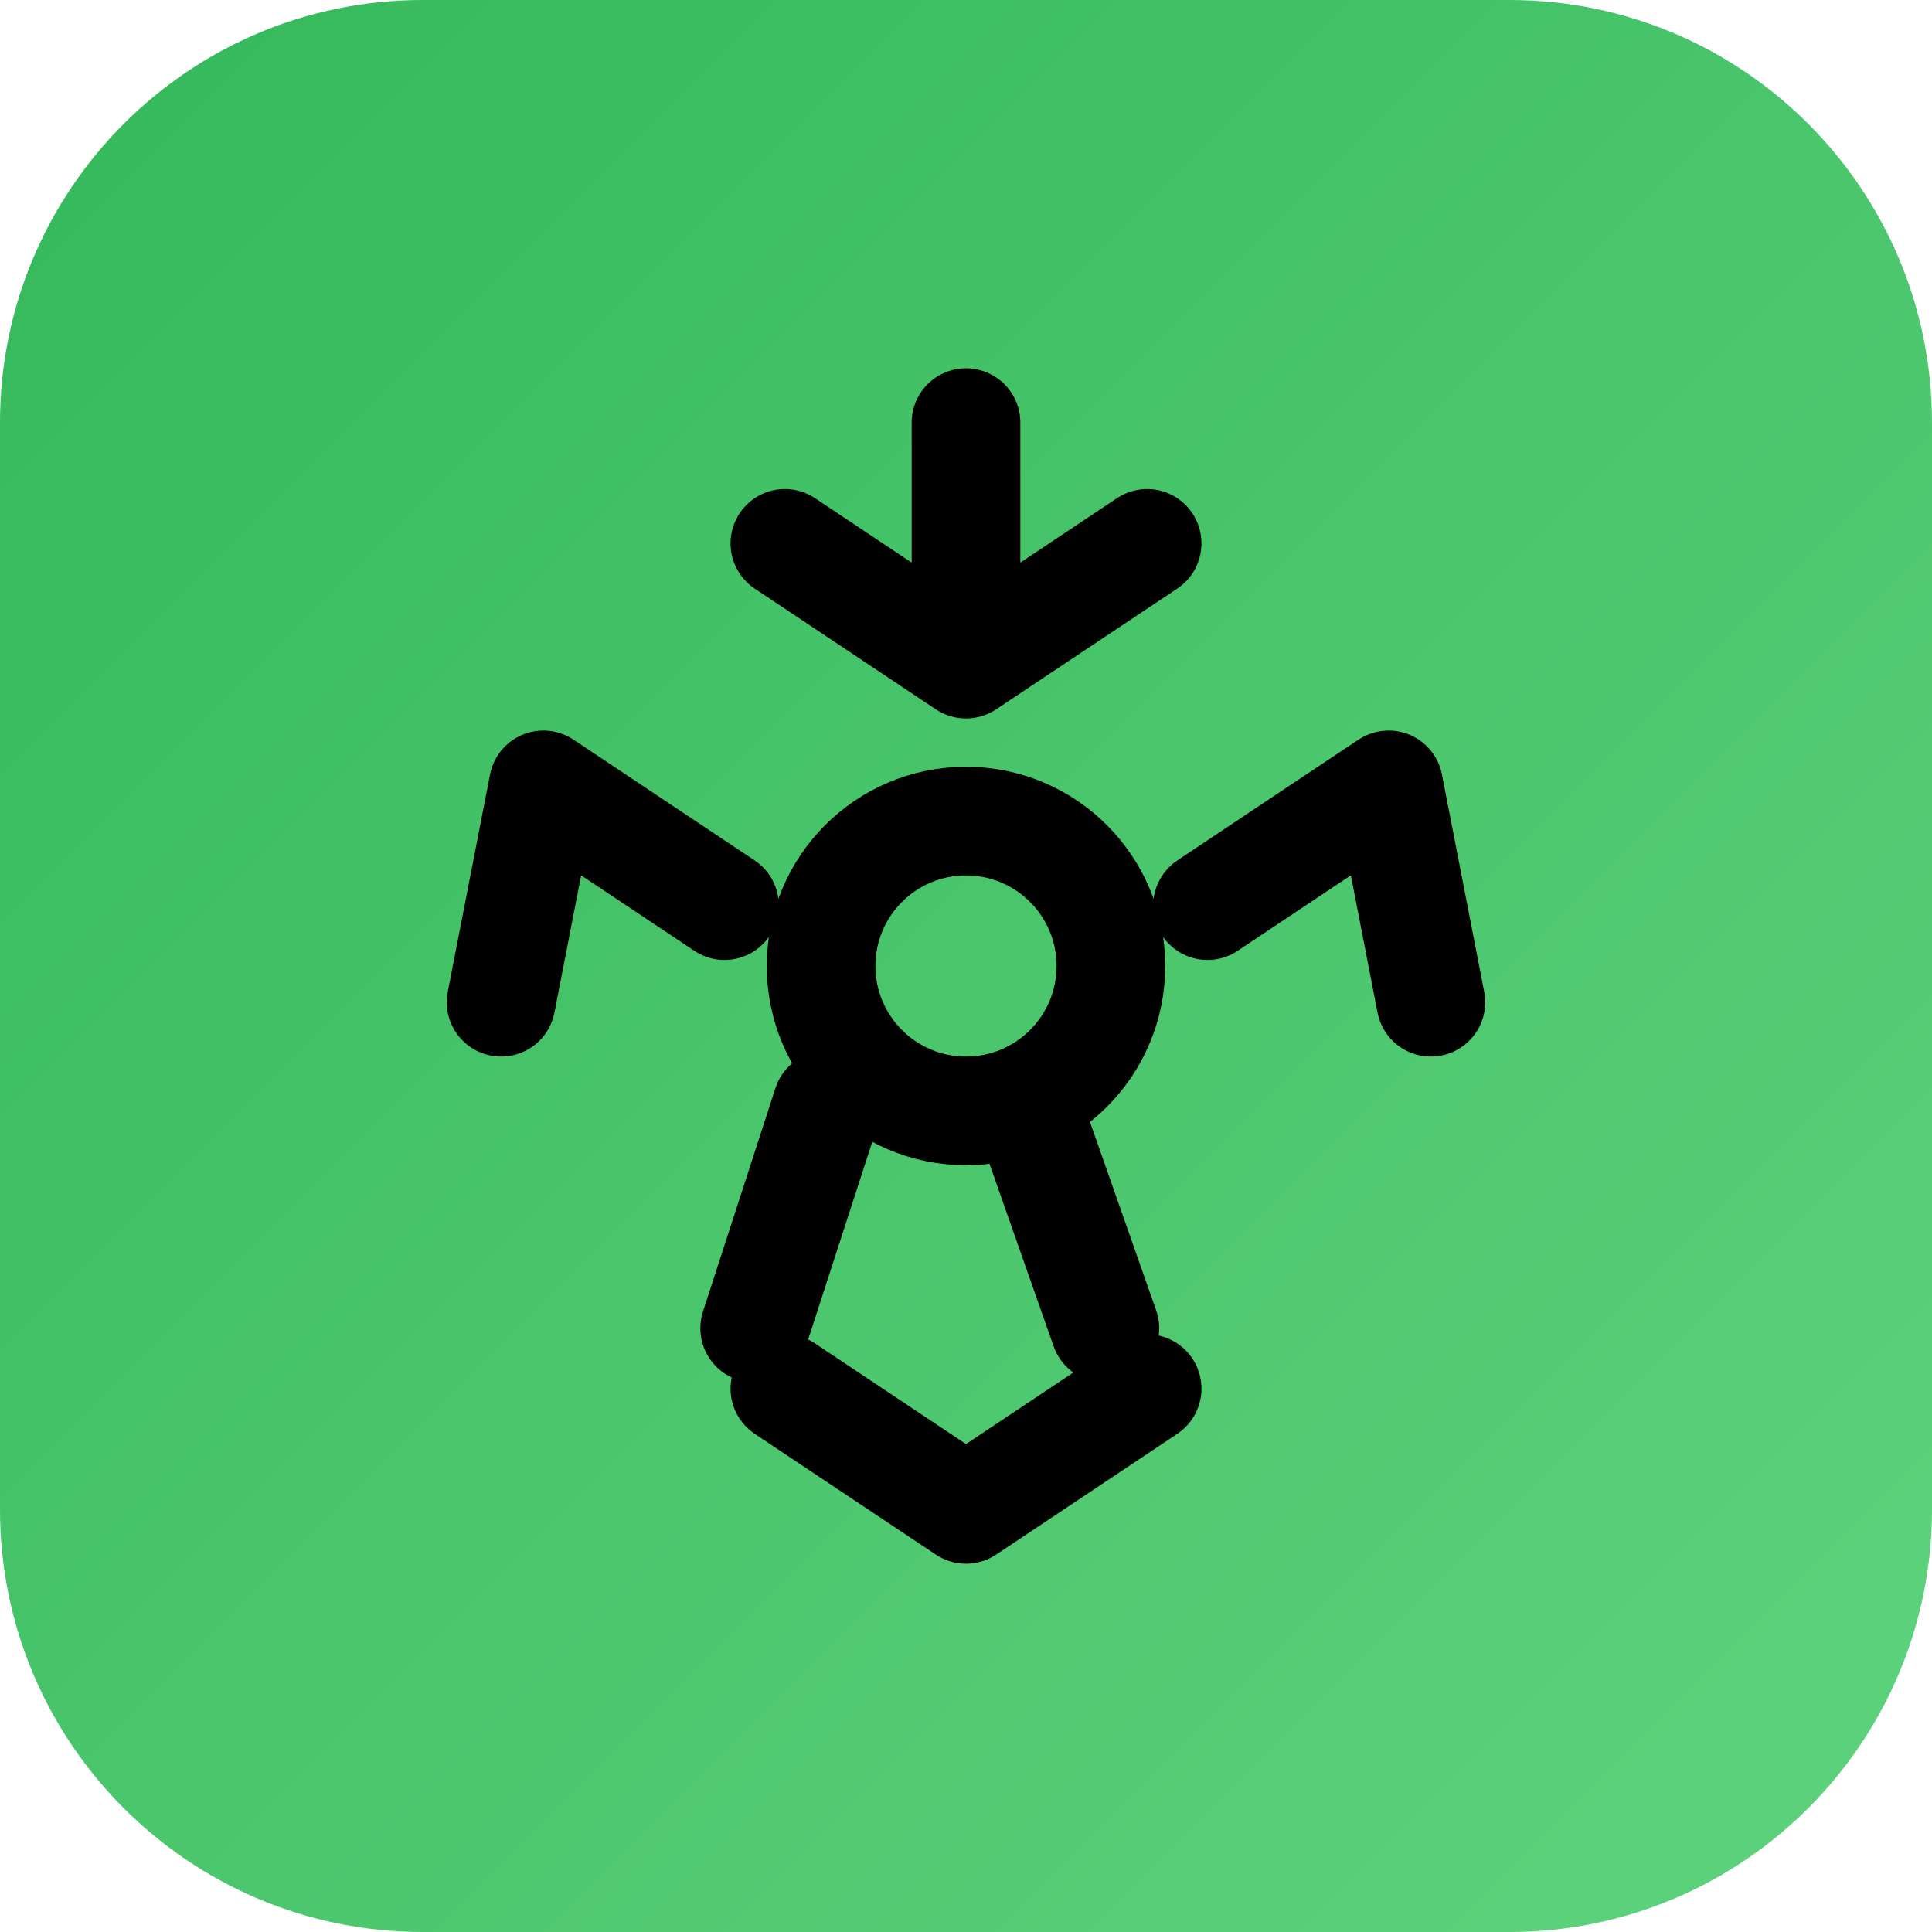
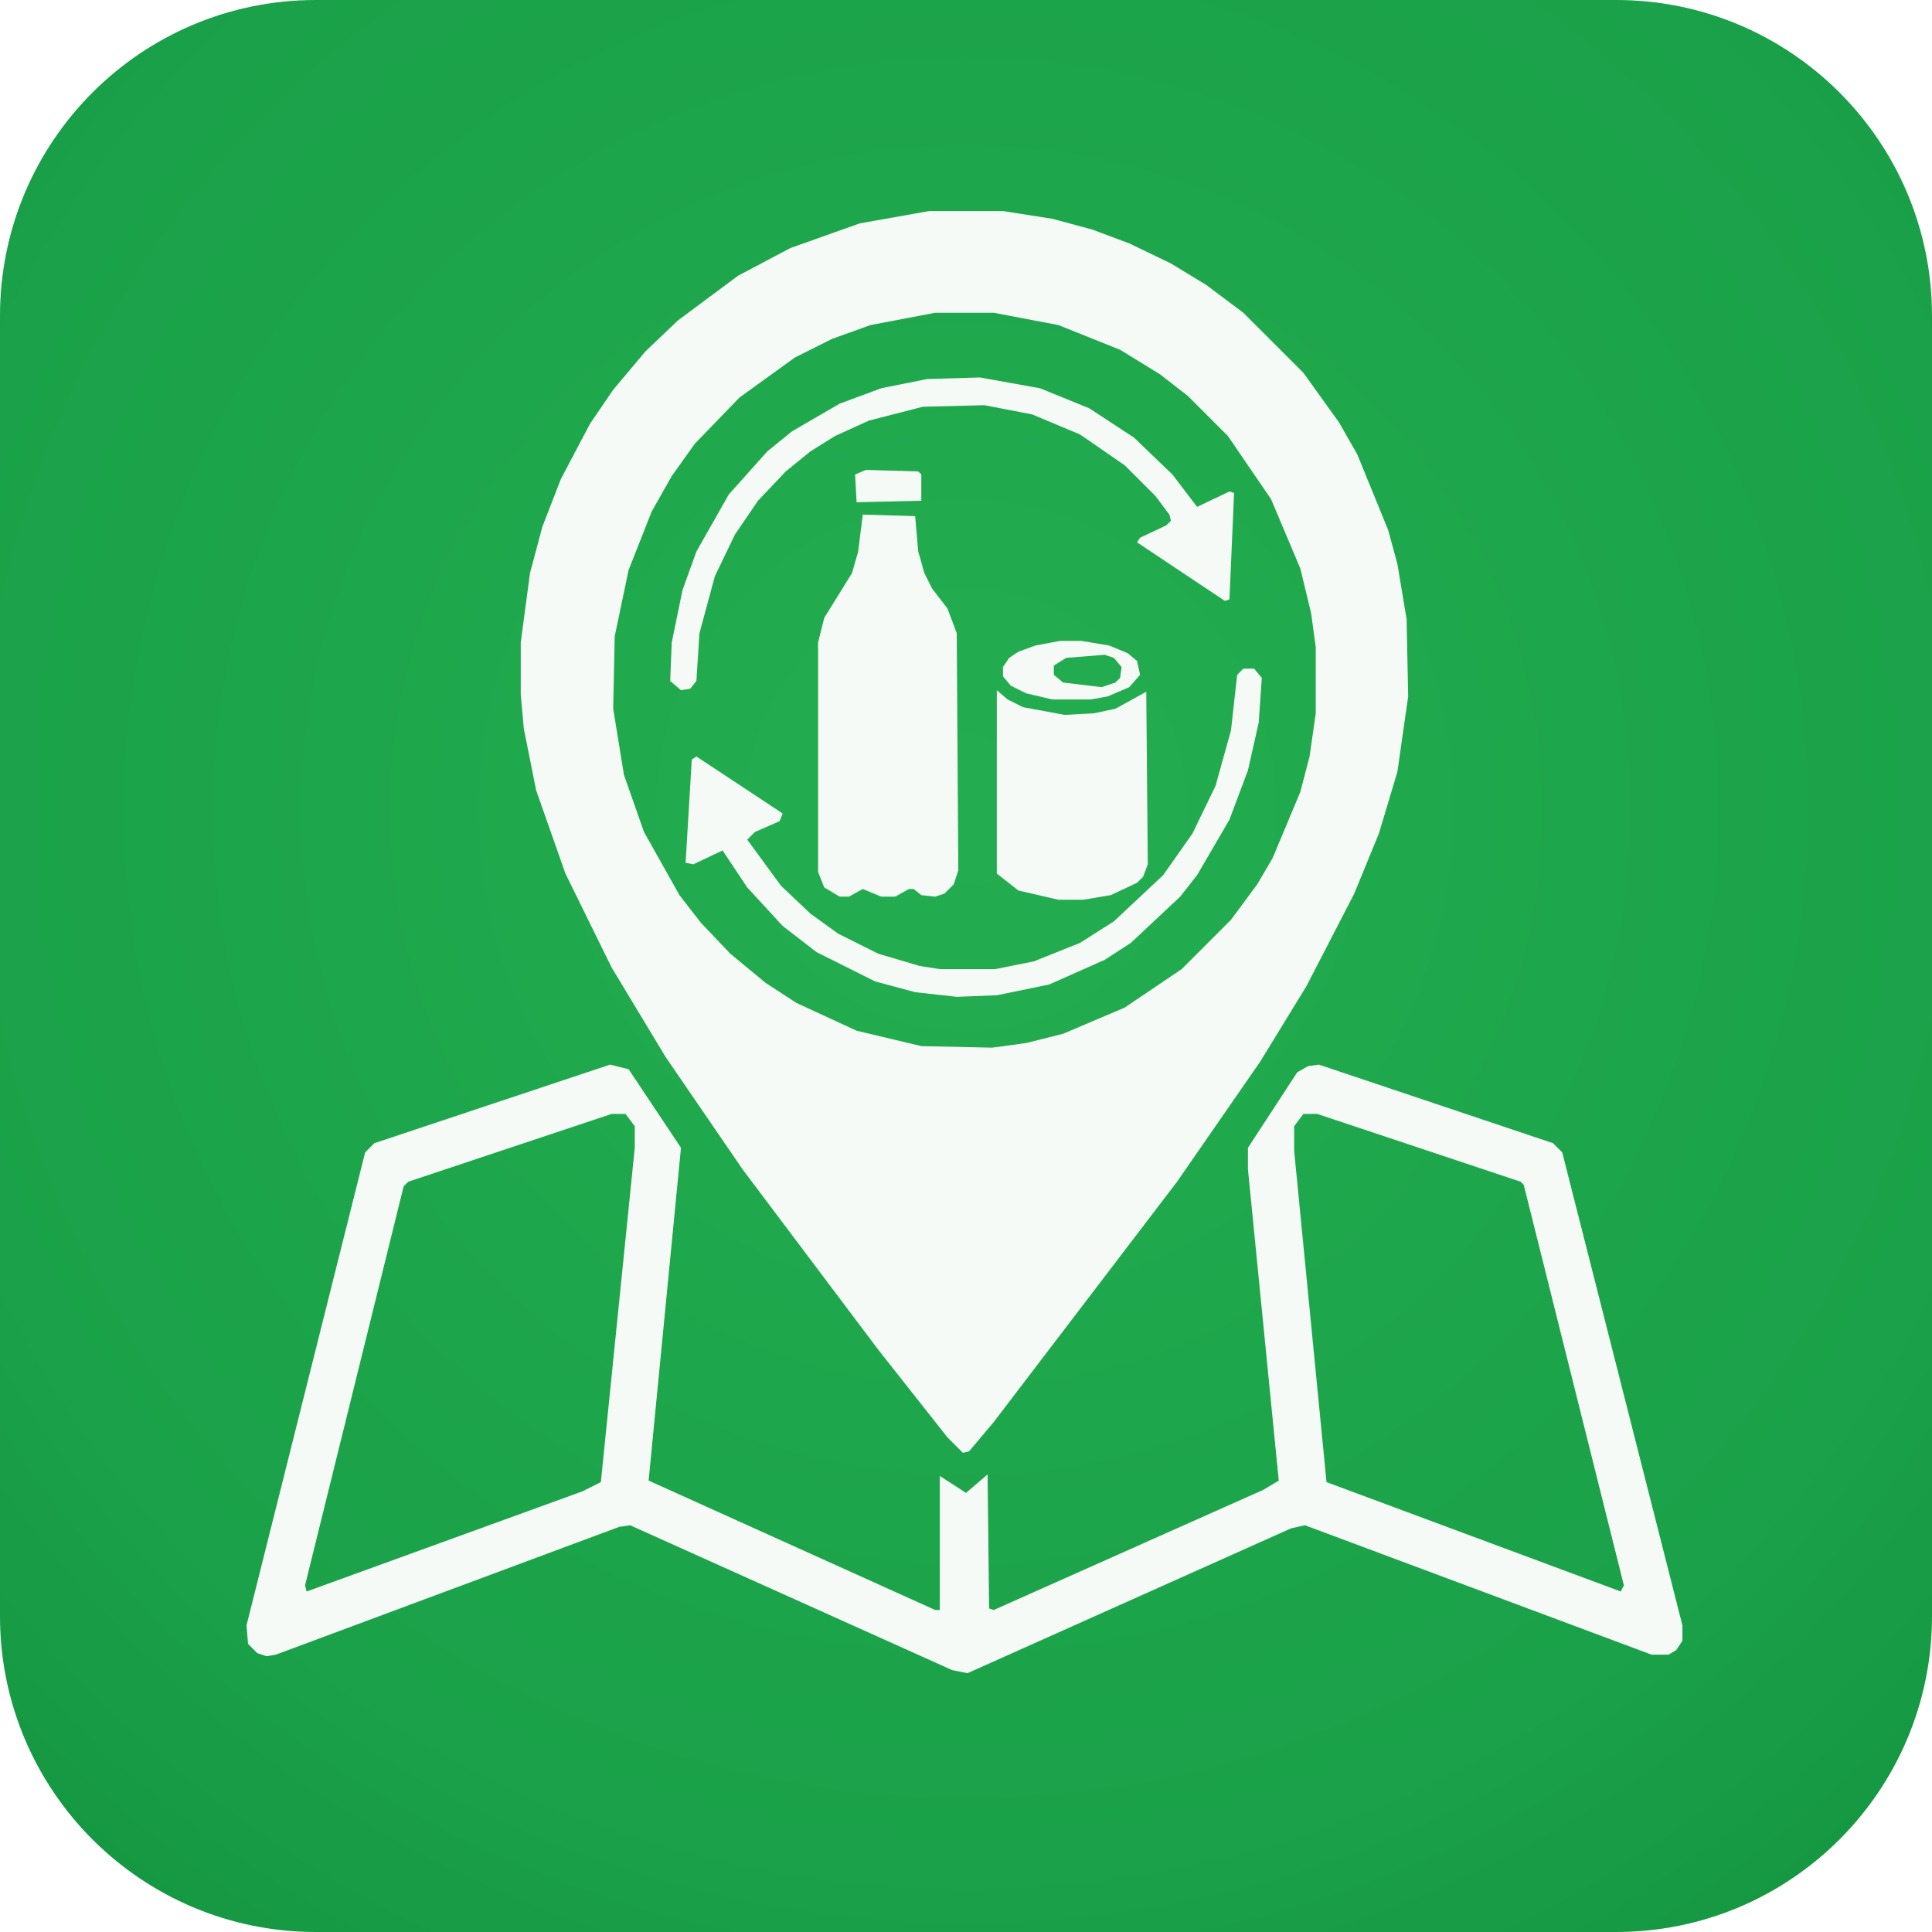
- <svg xmlns="http://www.w3.org/2000/svg" viewBox="0 0 32 32" role="img" aria-label="KaucjoMapa">
+ <svg xmlns="http://www.w3.org/2000/svg" width="1254" height="1254" viewBox="0 0 1254 1254" role="img" aria-labelledby="title description">
  <defs>
-     <linearGradient id="bg" x1="0" y1="0" x2="1" y2="1">
-       <stop offset="0%" stop-color="#34b85a" />
-       <stop offset="100%" stop-color="#5fd37e" />
-     </linearGradient>
+     <radialGradient id="greenBackground" cx="50%" cy="42%" r="78%">
+       <stop offset="0%" stop-color="#24AD50" />
+       <stop offset="70%" stop-color="#1AA149" />
+       <stop offset="100%" stop-color="#14933F" />
+     </radialGradient>
  </defs>
-   <rect width="32" height="32" rx="7" fill="url(#bg)" />
-   <g transform="translate(4 4)" fill="none" stroke="#000000" stroke-width="1.8" stroke-linecap="round" stroke-linejoin="round">
-     <path d="M12 3v4m0 0 3-2m-3 2L9 5M5 9l3 2m-3-2-.7 3.6M19 9l-3 2m3-2 .7 3.6M8.5 18l1.2-3.7m4.6 3.7L13 14.3M12 21l3-2m-3 2-3-2" />
-     <circle cx="12" cy="12" r="2.4" />
-   </g>
+   <rect width="1254" height="1254" rx="205" fill="url(#greenBackground)" />
+   <path d="M 160 1055 L 161 1067 L 167 1073 L 173 1075 L 179 1074 L 402 991 L 409 990 L 618 1084 L 628 1086 L 838 992 L 847 990 L 1072 1074 L 1083 1074 L 1088 1071 L 1092 1065 L 1092 1055 L 1014 748 L 1008 742 L 856 691 L 849 692 L 842 696 L 810 745 L 810 759 L 830 961 L 820 967 L 645 1045 L 642 1044 L 641 957 L 627 969 L 610 958 L 610 1045 L 607 1045 L 421 961 L 442 745 L 408 694 L 396 691 L 243 742 L 237 748 Z M 846 723 L 855 723 L 987 767 L 989 769 L 1054 1029 L 1052 1033 L 861 962 L 840 747 L 840 731 Z M 406 723 L 412 731 L 412 745 L 390 962 L 378 968 L 199 1033 L 198 1029 L 262 770 L 265 767 L 397 723 Z M 651 137 L 603 137 L 558 145 L 513 161 L 479 179 L 440 208 L 419 228 L 398 253 L 383 275 L 364 311 L 352 342 L 344 372 L 338 417 L 338 451 L 340 473 L 348 513 L 367 567 L 397 628 L 432 686 L 482 759 L 570 876 L 615 933 L 625 943 L 629 942 L 645 923 L 764 767 L 818 689 L 848 640 L 879 580 L 895 541 L 907 501 L 914 452 L 913 402 L 907 366 L 901 344 L 881 295 L 869 274 L 846 242 L 807 203 L 783 185 L 760 171 L 733 158 L 709 149 L 683 142 Z M 607 203 L 645 203 L 687 211 L 727 227 L 753 243 L 771 257 L 797 283 L 825 324 L 844 369 L 851 398 L 854 420 L 854 463 L 850 491 L 844 514 L 826 557 L 816 574 L 799 597 L 767 629 L 730 654 L 690 671 L 666 677 L 644 680 L 598 679 L 556 669 L 517 651 L 497 638 L 474 619 L 455 599 L 441 581 L 418 540 L 405 503 L 398 460 L 399 413 L 408 370 L 423 332 L 436 309 L 451 288 L 480 258 L 516 232 L 540 220 L 565 211 Z M 647 448 L 647 567 L 661 578 L 687 584 L 703 584 L 721 581 L 738 573 L 742 569 L 745 561 L 744 449 L 724 460 L 710 463 L 691 464 L 664 459 L 654 454 Z M 819 440 L 814 434 L 807 434 L 803 438 L 799 474 L 789 510 L 774 541 L 755 568 L 723 598 L 701 612 L 671 624 L 646 629 L 610 629 L 597 627 L 570 619 L 544 606 L 526 593 L 507 575 L 485 545 L 490 540 L 506 533 L 508 528 L 452 491 L 449 493 L 445 560 L 450 561 L 469 552 L 485 576 L 508 601 L 530 618 L 568 637 L 594 644 L 621 647 L 647 646 L 681 639 L 717 623 L 734 612 L 766 582 L 777 568 L 798 532 L 810 500 L 817 469 Z M 651 433 L 651 439 L 656 445 L 666 450 L 683 454 L 708 454 L 719 452 L 733 446 L 740 438 L 738 429 L 732 424 L 720 419 L 702 416 L 688 416 L 672 419 L 661 423 L 655 427 Z M 728 433 L 727 440 L 724 443 L 715 446 L 690 443 L 684 438 L 684 432 L 692 427 L 717 425 L 723 427 Z M 560 334 L 557 358 L 553 372 L 535 401 L 531 417 L 531 566 L 535 576 L 545 582 L 551 582 L 560 577 L 572 582 L 581 582 L 590 577 L 593 577 L 598 581 L 607 582 L 613 580 L 619 574 L 622 565 L 621 411 L 615 395 L 605 382 L 600 372 L 596 358 L 594 335 Z M 555 308 L 556 326 L 598 325 L 598 308 L 596 306 L 562 305 Z M 801 320 L 798 319 L 777 329 L 761 308 L 736 284 L 707 265 L 675 252 L 636 245 L 602 246 L 572 252 L 545 262 L 514 280 L 498 293 L 473 321 L 452 358 L 443 383 L 436 417 L 435 442 L 442 448 L 448 447 L 452 442 L 454 411 L 464 374 L 477 347 L 492 325 L 510 306 L 526 293 L 542 283 L 564 273 L 599 264 L 639 263 L 670 269 L 701 282 L 730 302 L 750 322 L 759 334 L 760 338 L 757 341 L 740 349 L 738 352 L 795 390 L 798 389 Z" fill="#f5faf6" fill-rule="evenodd" clip-rule="evenodd" />
</svg>
